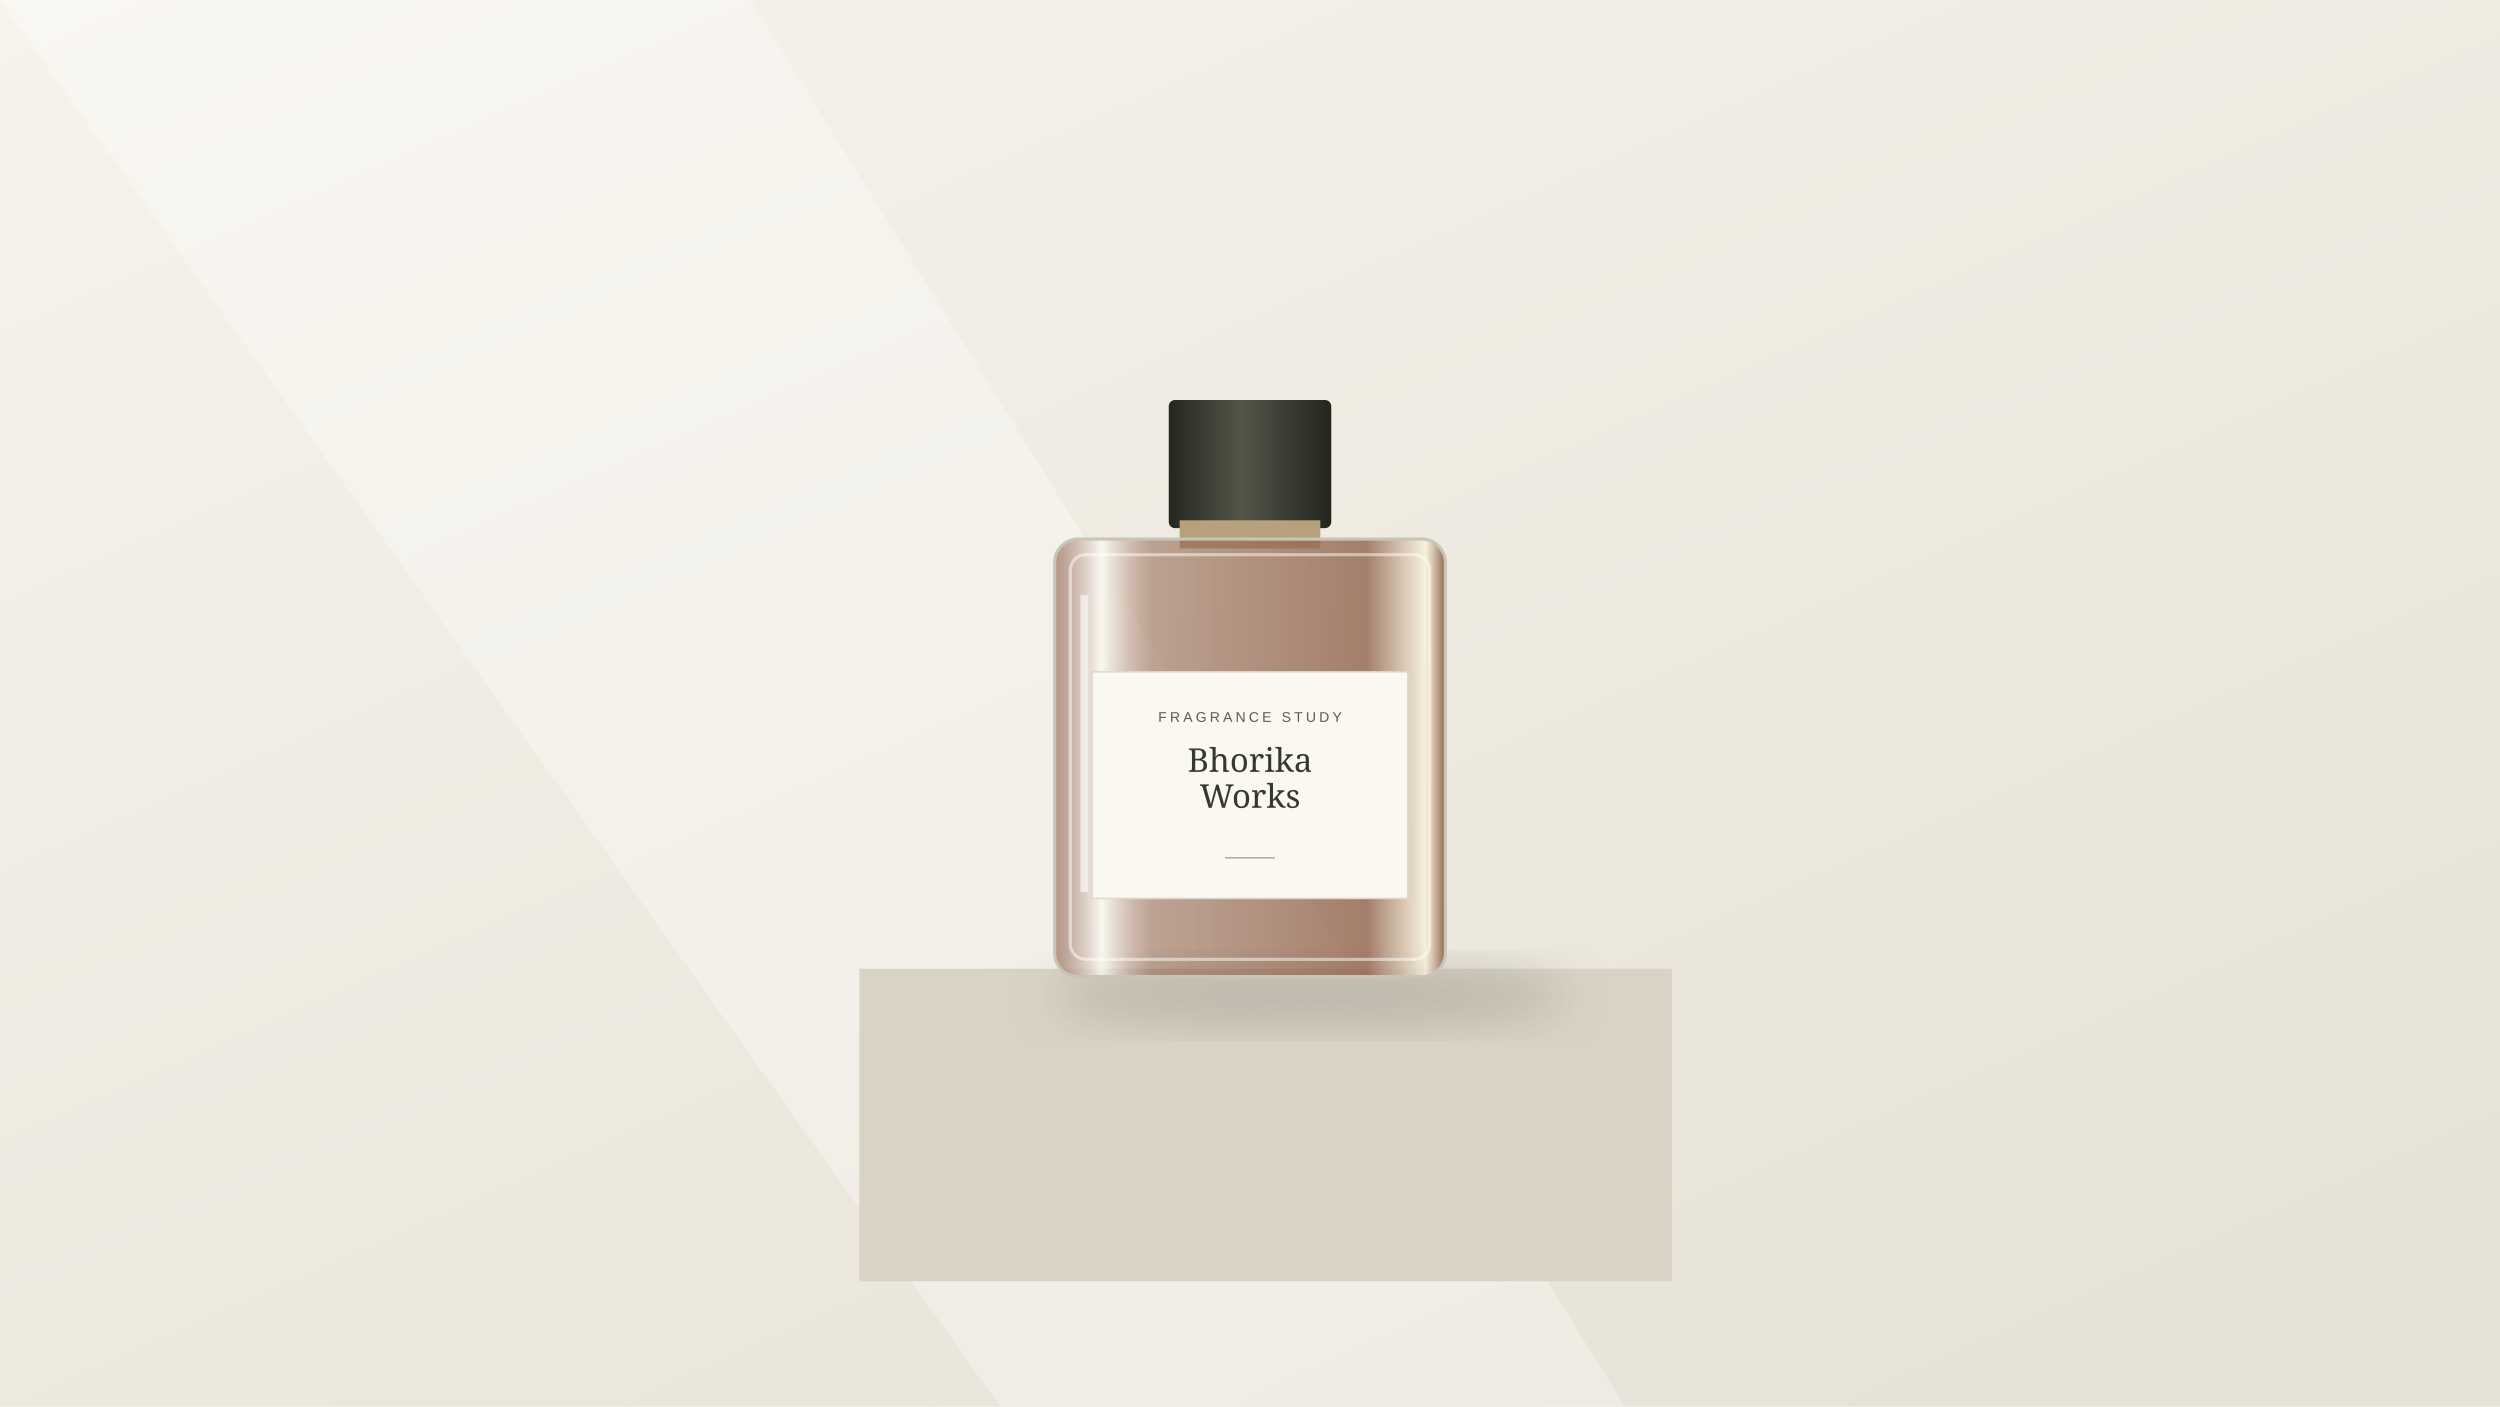
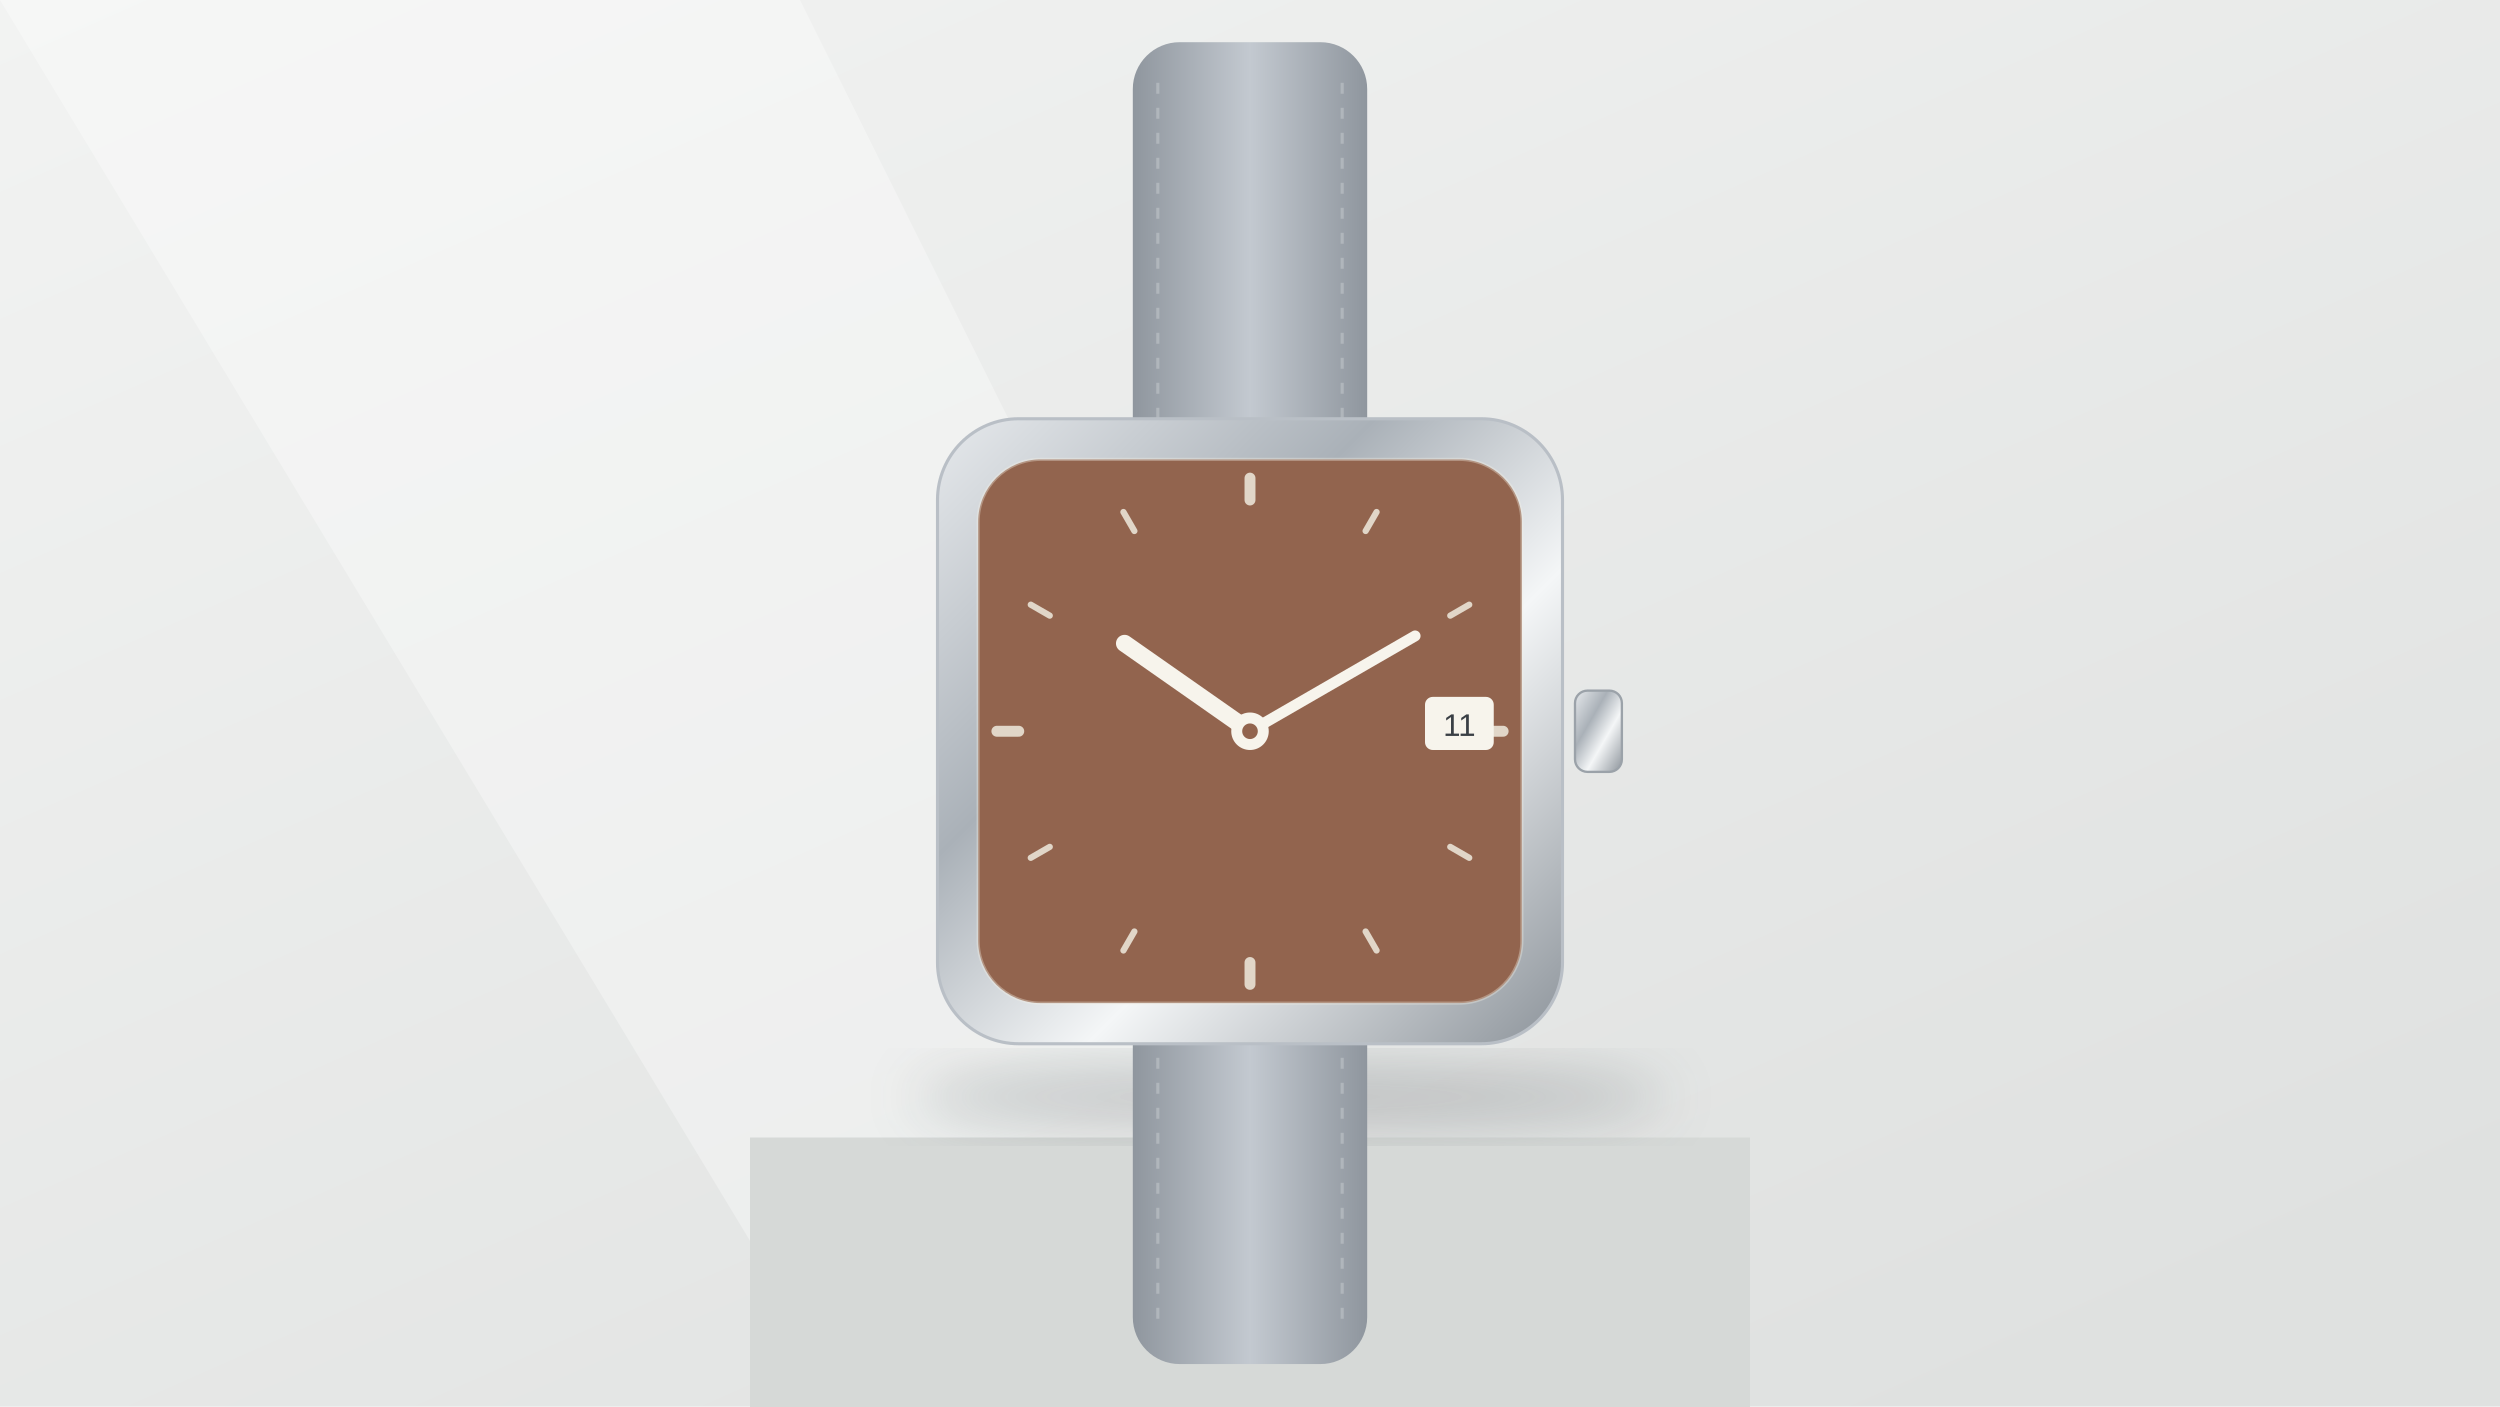
<svg xmlns="http://www.w3.org/2000/svg" width="1600" height="900" viewBox="0 0 1600 900" role="img" aria-labelledby="title desc">
  <defs>
    <linearGradient id="bg" x2=".8" y2="1">
-       <stop stop-color="#f6f3ec" />
-       <stop offset="1" stop-color="#e7e2d6" />
+       <stop stop-color="#f2f3f2" />
+       <stop offset="1" stop-color="#dfe1e0" />
    </linearGradient>
-     <linearGradient id="glass">
-       <stop stop-color="#92644e" stop-opacity=".65" />
-       <stop offset=".12" stop-color="#fcfaf3" stop-opacity=".8" />
-       <stop offset=".25" stop-color="#92644e" stop-opacity=".55" />
-       <stop offset=".8" stop-color="#92644e" stop-opacity=".8" />
-       <stop offset=".95" stop-color="#f8f2dc" stop-opacity=".75" />
-       <stop offset="1" stop-color="#92644e" />
+     <linearGradient id="band" x1="0" x2="1">
+       <stop stop-color="#8f969e" />
+       <stop offset=".5" stop-color="#c3c9d0" />
+       <stop offset="1" stop-color="#8f969e" />
    </linearGradient>
-     <linearGradient id="cap">
-       <stop stop-color="#242820" />
-       <stop offset=".45" stop-color="#555548" />
-       <stop offset="1" stop-color="#22251e" />
+     <linearGradient id="metal" x2="1" y2="1">
+       <stop stop-color="#e6e9ec" />
+       <stop offset=".35" stop-color="#aab1b8" />
+       <stop offset=".62" stop-color="#f4f6f7" />
+       <stop offset="1" stop-color="#8d949b" />
    </linearGradient>
    <filter id="shadow">
-       <feGaussianBlur stdDeviation="15" />
+       <feGaussianBlur stdDeviation="18" />
    </filter>
  </defs>
  <rect width="1600" height="900" fill="url(#bg)" />
-   <path d="M0 0h480L1040 900H640Z" fill="#fff" opacity=".3" />
-   <rect x="550" y="620" width="520" height="200" fill="#d9d3c5" />
-   <ellipse cx="838" cy="637" rx="165" ry="24" fill="#49483b" opacity=".19" filter="url(#shadow)" />
+   <path d="M0 0h512L960 900H544Z" fill="#fff" opacity=".32" />
+   <rect x="480" y="728" width="640" height="260" fill="#d6d9d7" />
+   <ellipse cx="826" cy="702" rx="240" ry="26" fill="#3b4147" opacity=".2" filter="url(#shadow)" />
  <g transform="">
-     <rect x="748" y="256" width="104" height="82" rx="4" fill="url(#cap)" />
-     <rect x="755" y="333" width="90" height="18" fill="#b5a27d" />
-     <rect x="675" y="345" width="250" height="280" rx="15" fill="url(#glass)" stroke="#c6c5b7" stroke-width="2" />
-     <rect x="685" y="355" width="230" height="259" rx="10" fill="none" stroke="#fff" stroke-opacity=".5" stroke-width="2" />
-     <path d="M694 381v190" stroke="#fff" opacity=".6" stroke-width="5" />
-     <rect x="699" y="430" width="202" height="145" fill="#faf8f0" stroke="#ded9cc" />
-     <text x="800" y="462" text-anchor="middle" font-family="Arial,sans-serif" font-size="9" letter-spacing="2" fill="#585b4f">FRAGRANCE STUDY</text>
-     <text x="800" y="494" text-anchor="middle" font-family="Georgia,serif" font-size="21" fill="#34392e">Bhorika</text>
-     <text x="800" y="517" text-anchor="middle" font-family="Georgia,serif" font-size="21" fill="#34392e">Works</text>
-     <path d="M784 549h32" stroke="#b6ad92" />
+     <rect x="725" y="27" width="150" height="846" rx="30" fill="url(#band)" />
+     <line x1="741" y1="53" x2="741" y2="847" stroke="#fff" stroke-opacity=".22" stroke-width="2" stroke-dasharray="7 9" />
+     <line x1="859" y1="53" x2="859" y2="847" stroke="#fff" stroke-opacity=".22" stroke-width="2" stroke-dasharray="7 9" />
+     <rect x="1008" y="442" width="30" height="52" rx="8" fill="url(#metal)" stroke="#9ba2a9" stroke-width="1.5" />
+     <rect x="600" y="268" width="400" height="400" rx="52" fill="url(#metal)" stroke="#b9bfc6" stroke-width="2" />
+     <rect x="626" y="294" width="348" height="348" rx="40" fill="#92644e" />
+     <rect x="626" y="294" width="348" height="348" rx="40" fill="none" stroke="#f4f0e6" stroke-opacity=".35" stroke-width="2" />
+     <line x1="800.00" y1="320.00" x2="800.00" y2="306.00" stroke="#efeadd" stroke-opacity=".85" stroke-width="7" stroke-linecap="round" />
+     <line x1="874.00" y1="339.83" x2="881.00" y2="327.70" stroke="#efeadd" stroke-opacity=".85" stroke-width="4" stroke-linecap="round" />
+     <line x1="928.17" y1="394.00" x2="940.30" y2="387.00" stroke="#efeadd" stroke-opacity=".85" stroke-width="4" stroke-linecap="round" />
+     <line x1="948.00" y1="468.00" x2="962.00" y2="468.00" stroke="#efeadd" stroke-opacity=".85" stroke-width="7" stroke-linecap="round" />
+     <line x1="928.17" y1="542.00" x2="940.30" y2="549.00" stroke="#efeadd" stroke-opacity=".85" stroke-width="4" stroke-linecap="round" />
+     <line x1="874.00" y1="596.17" x2="881.00" y2="608.30" stroke="#efeadd" stroke-opacity=".85" stroke-width="4" stroke-linecap="round" />
+     <line x1="800.00" y1="616.00" x2="800.00" y2="630.00" stroke="#efeadd" stroke-opacity=".85" stroke-width="7" stroke-linecap="round" />
+     <line x1="726.00" y1="596.17" x2="719.00" y2="608.30" stroke="#efeadd" stroke-opacity=".85" stroke-width="4" stroke-linecap="round" />
+     <line x1="671.83" y1="542.00" x2="659.70" y2="549.00" stroke="#efeadd" stroke-opacity=".85" stroke-width="4" stroke-linecap="round" />
+     <line x1="652.00" y1="468.00" x2="638.00" y2="468.00" stroke="#efeadd" stroke-opacity=".85" stroke-width="7" stroke-linecap="round" />
+     <line x1="671.83" y1="394.00" x2="659.70" y2="387.00" stroke="#efeadd" stroke-opacity=".85" stroke-width="4" stroke-linecap="round" />
+     <line x1="726.00" y1="339.83" x2="719.00" y2="327.70" stroke="#efeadd" stroke-opacity=".85" stroke-width="4" stroke-linecap="round" />
+     <line x1="800" y1="468" x2="719.72" y2="411.79" stroke="#f7f4ec" stroke-width="11" stroke-linecap="round" />
+     <line x1="800" y1="468" x2="905.66" y2="407.00" stroke="#f7f4ec" stroke-width="7" stroke-linecap="round" />
+     <circle cx="800" cy="468" r="12" fill="#f7f4ec" />
+     <circle cx="800" cy="468" r="5" fill="#92644e" />
+     <rect x="912" y="446" width="44" height="34" rx="5" fill="#f7f4ec" />
+     <text x="934" y="471" text-anchor="middle" font-family="Arial,sans-serif" font-size="20" fill="#3a3f45">11</text>
  </g>
</svg>
